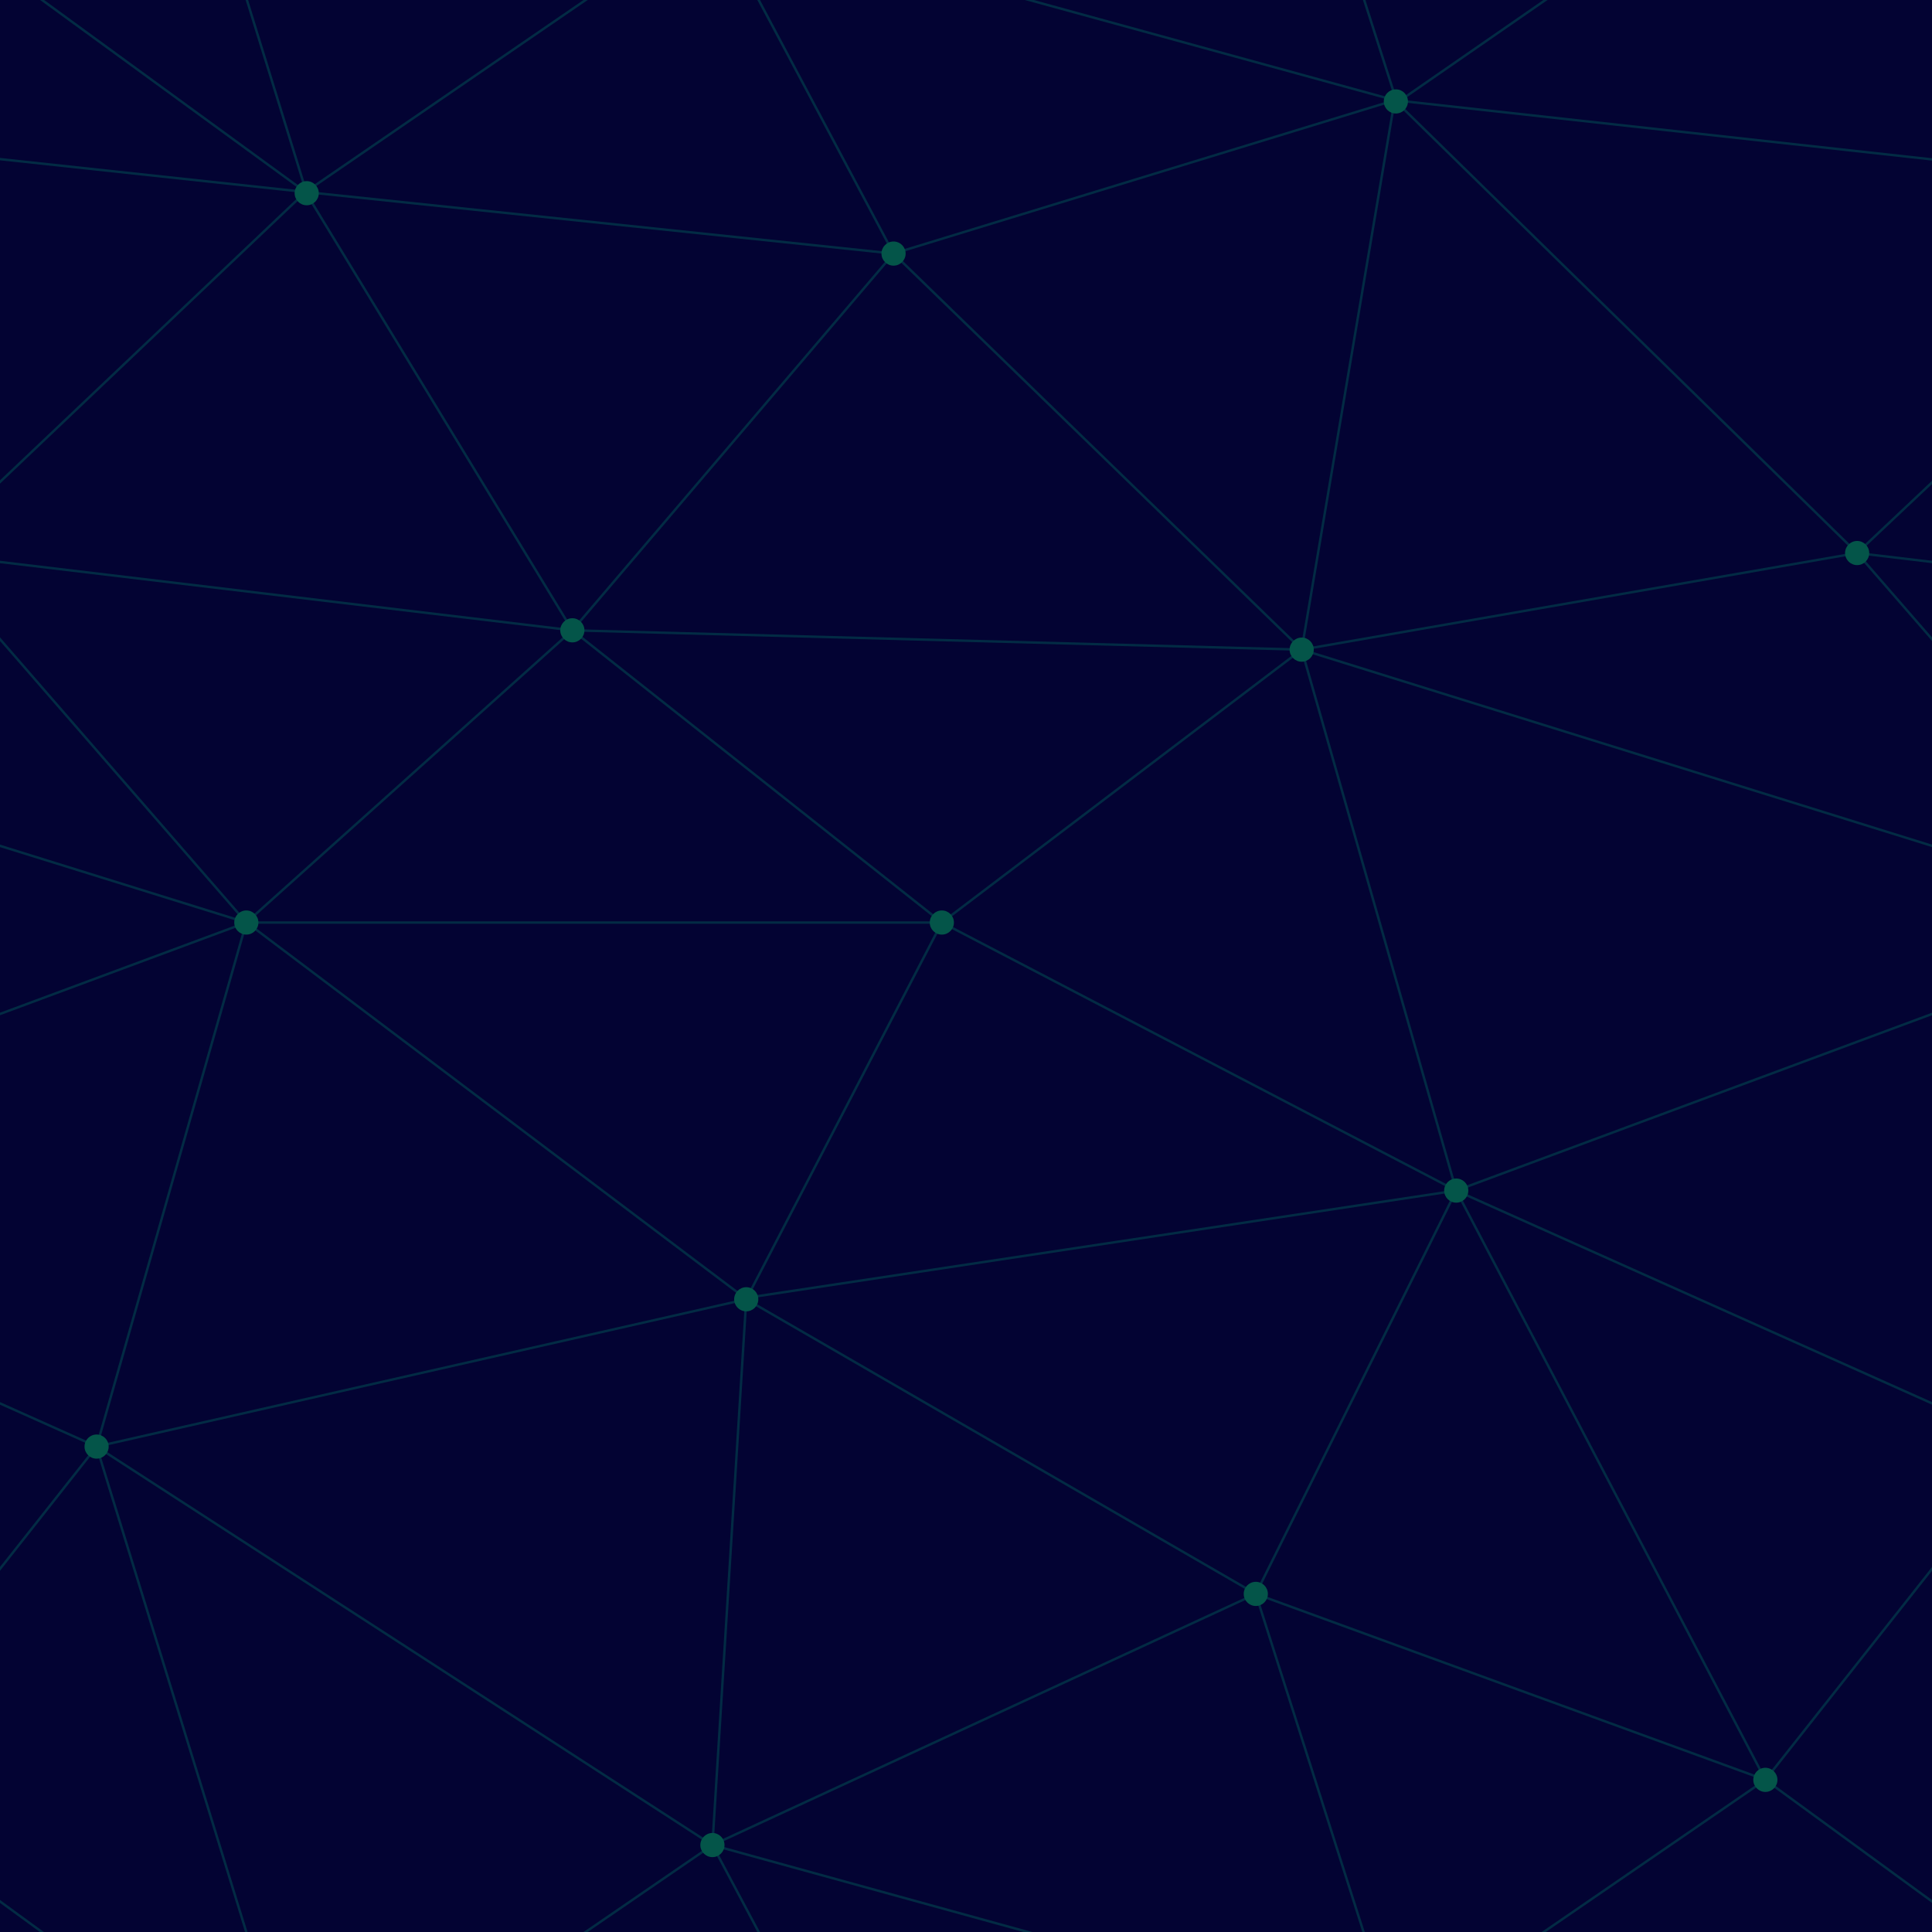
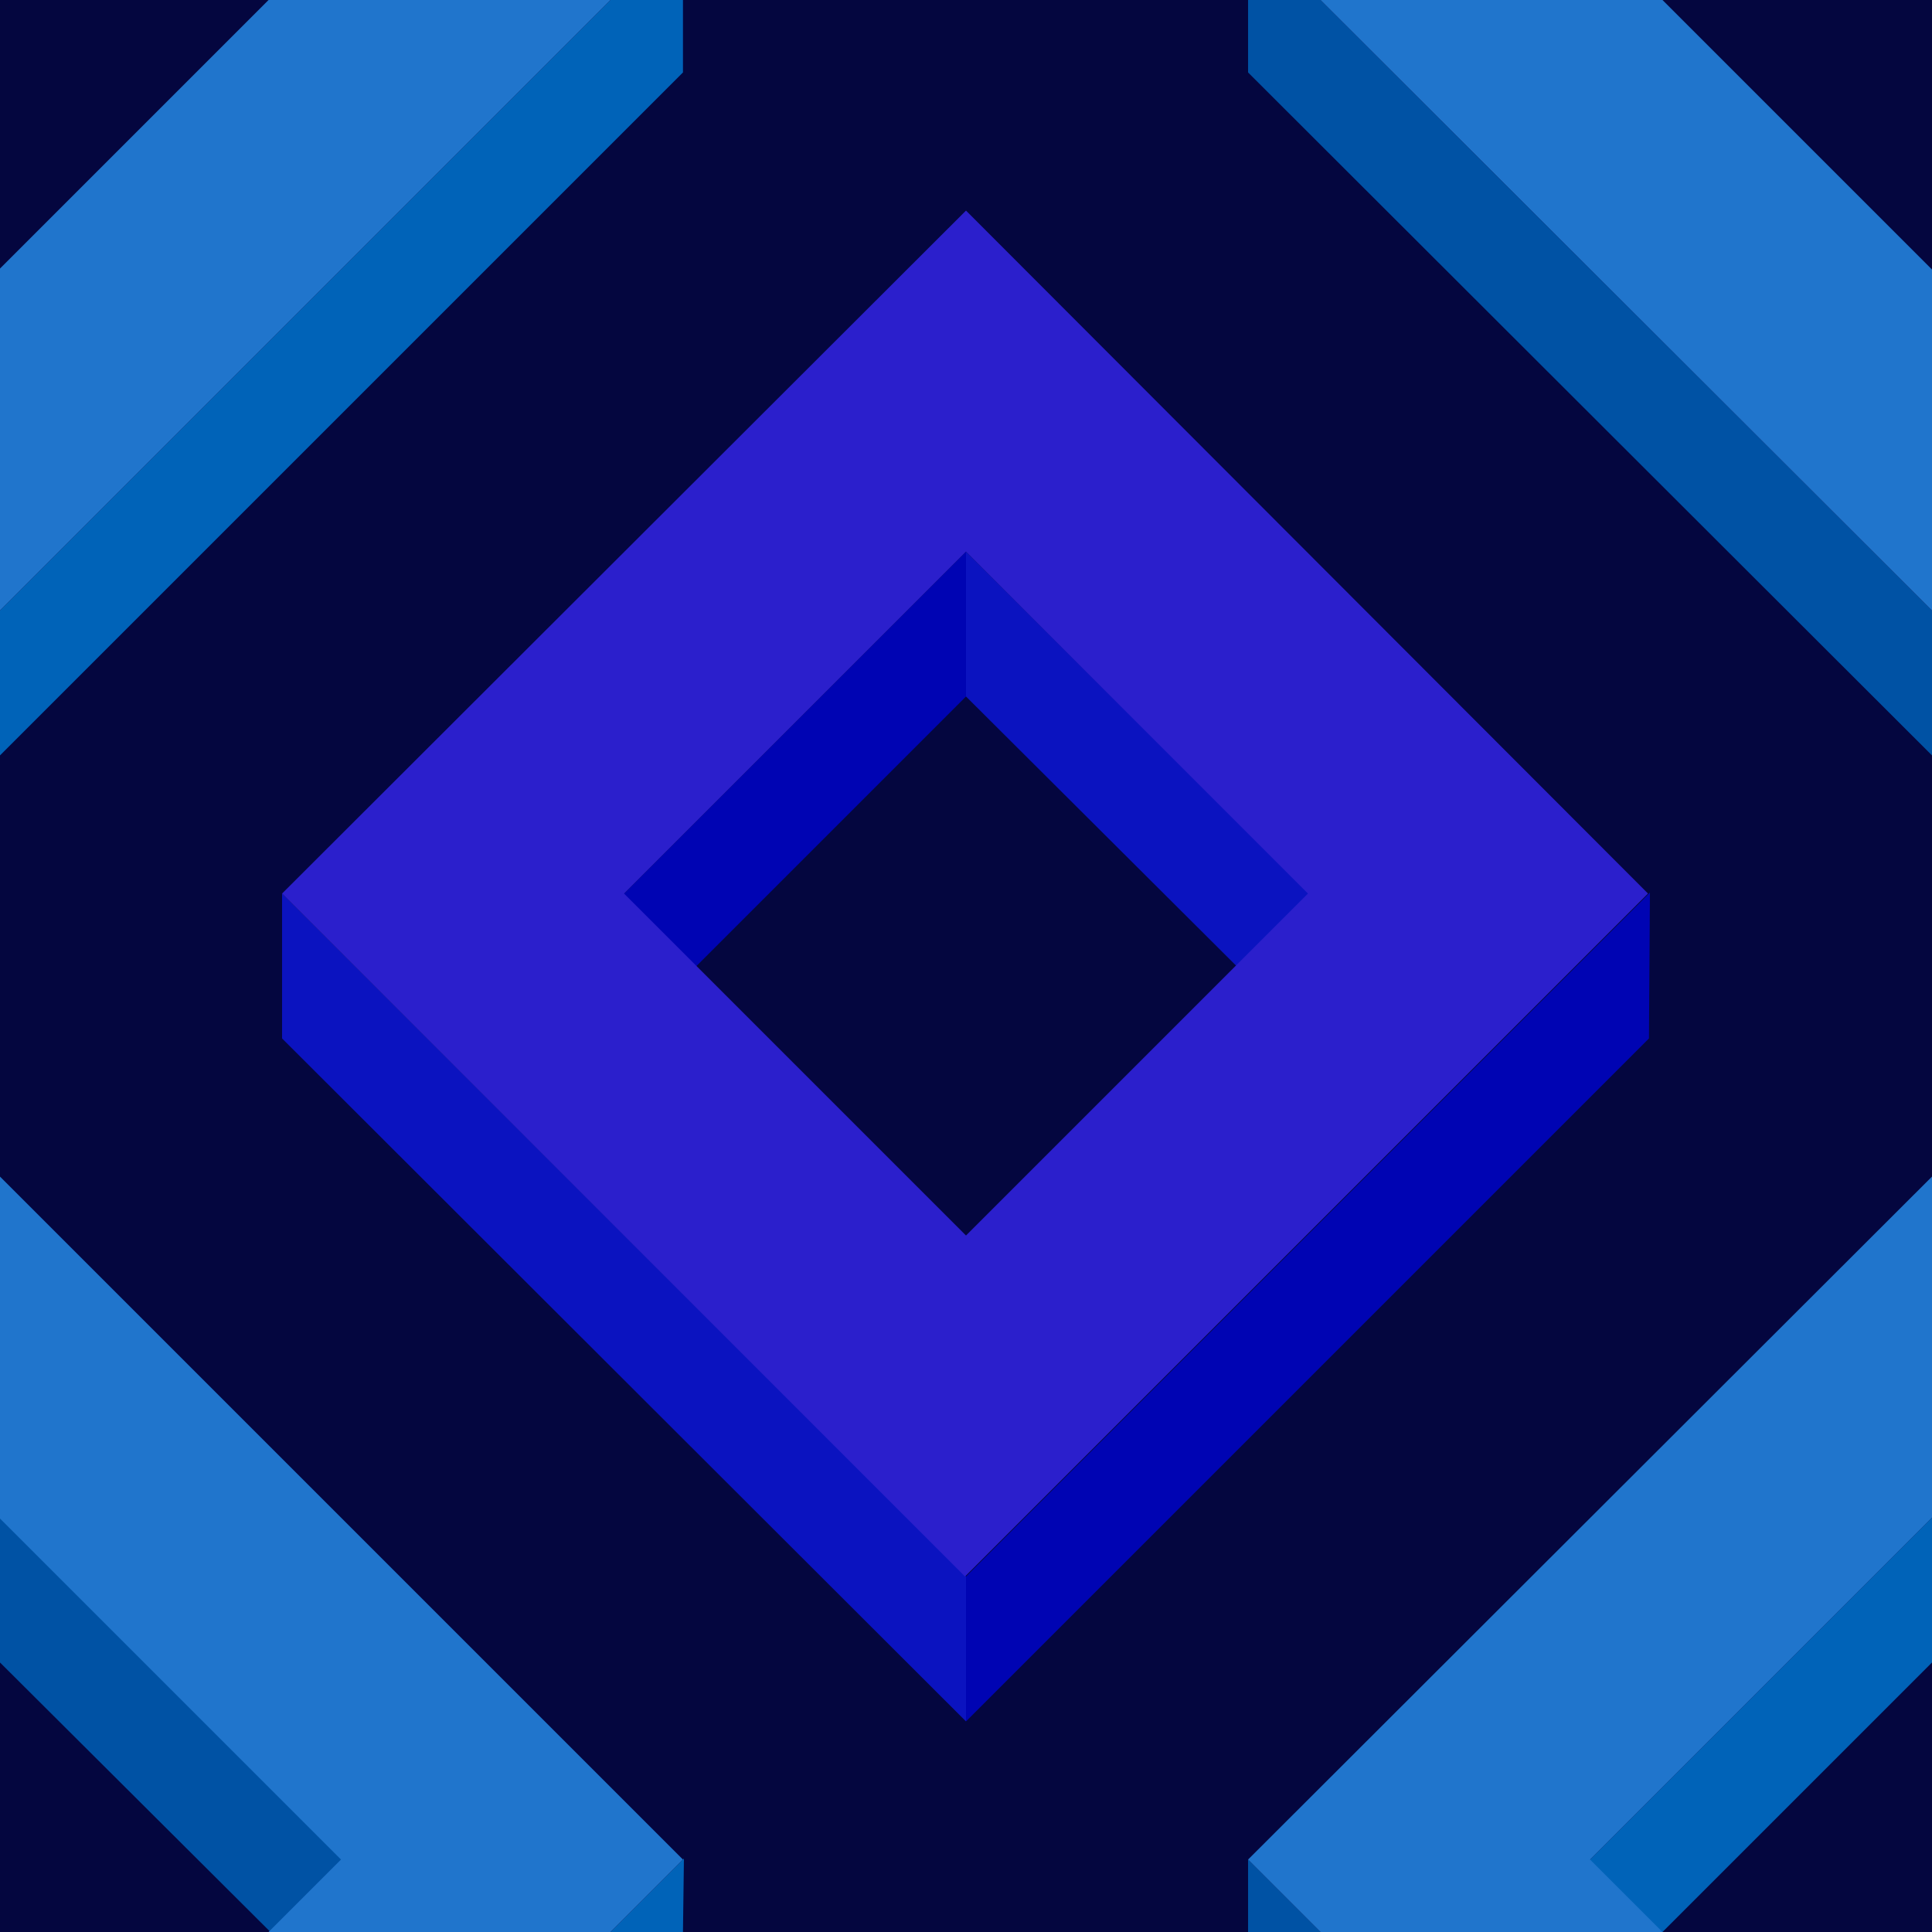
- <svg xmlns="http://www.w3.org/2000/svg" width="400" height="400" viewBox="0 0 800 800">
-   <rect fill="#030333" width="800" height="800" />
-   <g fill="none" stroke="#022B44" stroke-width="1">
-     <path d="M769 229L1037 260.9M927 880L731 737 520 660 309 538 40 599 295 764 126.5 879.5 40 599-197 493 102 382-31 229 126.5 79.5-69-63" />
-     <path d="M-31 229L237 261 390 382 603 493 308.5 537.5 101.5 381.5M370 905L295 764" />
-     <path d="M520 660L578 842 731 737 840 599 603 493 520 660 295 764 309 538 390 382 539 269 769 229 577.5 41.5 370 105 295 -36 126.5 79.5 237 261 102 382 40 599 -69 737 127 880" />
-     <path d="M520-140L578.5 42.5 731-63M603 493L539 269 237 261 370 105M902 382L539 269M390 382L102 382" />
-     <path d="M-222 42L126.5 79.5 370 105 539 269 577.5 41.5 927 80 769 229 902 382 603 493 731 737M295-36L577.5 41.5M578 842L295 764M40-201L127 80M102 382L-261 269" />
-   </g>
-   <g fill="#045549">
-     <circle cx="769" cy="229" r="5" />
-     <circle cx="539" cy="269" r="5" />
-     <circle cx="603" cy="493" r="5" />
-     <circle cx="731" cy="737" r="5" />
-     <circle cx="520" cy="660" r="5" />
-     <circle cx="309" cy="538" r="5" />
-     <circle cx="295" cy="764" r="5" />
-     <circle cx="40" cy="599" r="5" />
-     <circle cx="102" cy="382" r="5" />
-     <circle cx="127" cy="80" r="5" />
-     <circle cx="370" cy="105" r="5" />
-     <circle cx="578" cy="42" r="5" />
-     <circle cx="237" cy="261" r="5" />
-     <circle cx="390" cy="382" r="5" />
+ <svg xmlns="http://www.w3.org/2000/svg" width="200" height="200" viewBox="0 0 200 200">
+   <rect fill="#04063F" width="200" height="200" />
+   <g fill-opacity="1">
+     <polygon fill="#0004b3" points="100 57.1 64 93.1 71.5 100.6 100 72.1" />
+     <polygon fill="#0b13c0" points="100 57.1 100 72.1 128.6 100.6 136.1 93.1" />
+     <polygon fill="#0004b3" points="100 163.2 100 178.2 170.7 107.5 170.8 92.4" />
+     <polygon fill="#0b13c0" points="100 163.2 29.2 92.5 29.2 107.5 100 178.2" />
+     <path fill="#2B1FCC" d="M100 21.8L29.2 92.5l70.7 70.7l70.7-70.7L100 21.8z M100 127.9L64.6 92.5L100 57.1l35.4 35.4L100 127.9z" />
+     <polygon fill="#0052a4" points="0 157.1 0 172.1 28.6 200.6 36.1 193.1" />
+     <polygon fill="#0063b8" points="70.7 200 70.8 192.4 63.2 200" />
+     <polygon fill="#2075CC" points="27.8 200 63.2 200 70.7 192.5 0 121.8 0 157.2 35.3 192.5" />
+     <polygon fill="#0063b8" points="200 157.1 164 193.1 171.5 200.6 200 172.1" />
+     <polygon fill="#0052a4" points="136.7 200 129.2 192.5 129.2 200" />
+     <polygon fill="#2075CC" points="172.1 200 164.6 192.5 200 157.1 200 157.2 200 121.8 200 121.8 129.2 192.5 136.7 200" />
+     <polygon fill="#0052a4" points="129.2 0 129.2 7.5 200 78.2 200 63.2 136.7 0" />
+     <polygon fill="#2075CC" points="200 27.8 200 27.9 172.1 0 136.7 0 200 63.2 200 63.2" />
+     <polygon fill="#0063b8" points="63.2 0 0 63.2 0 78.2 70.7 7.5 70.7 0" />
+     <polygon fill="#2075CC" points="0 63.2 63.2 0 27.8 0 0 27.8" />
  </g>
</svg>
